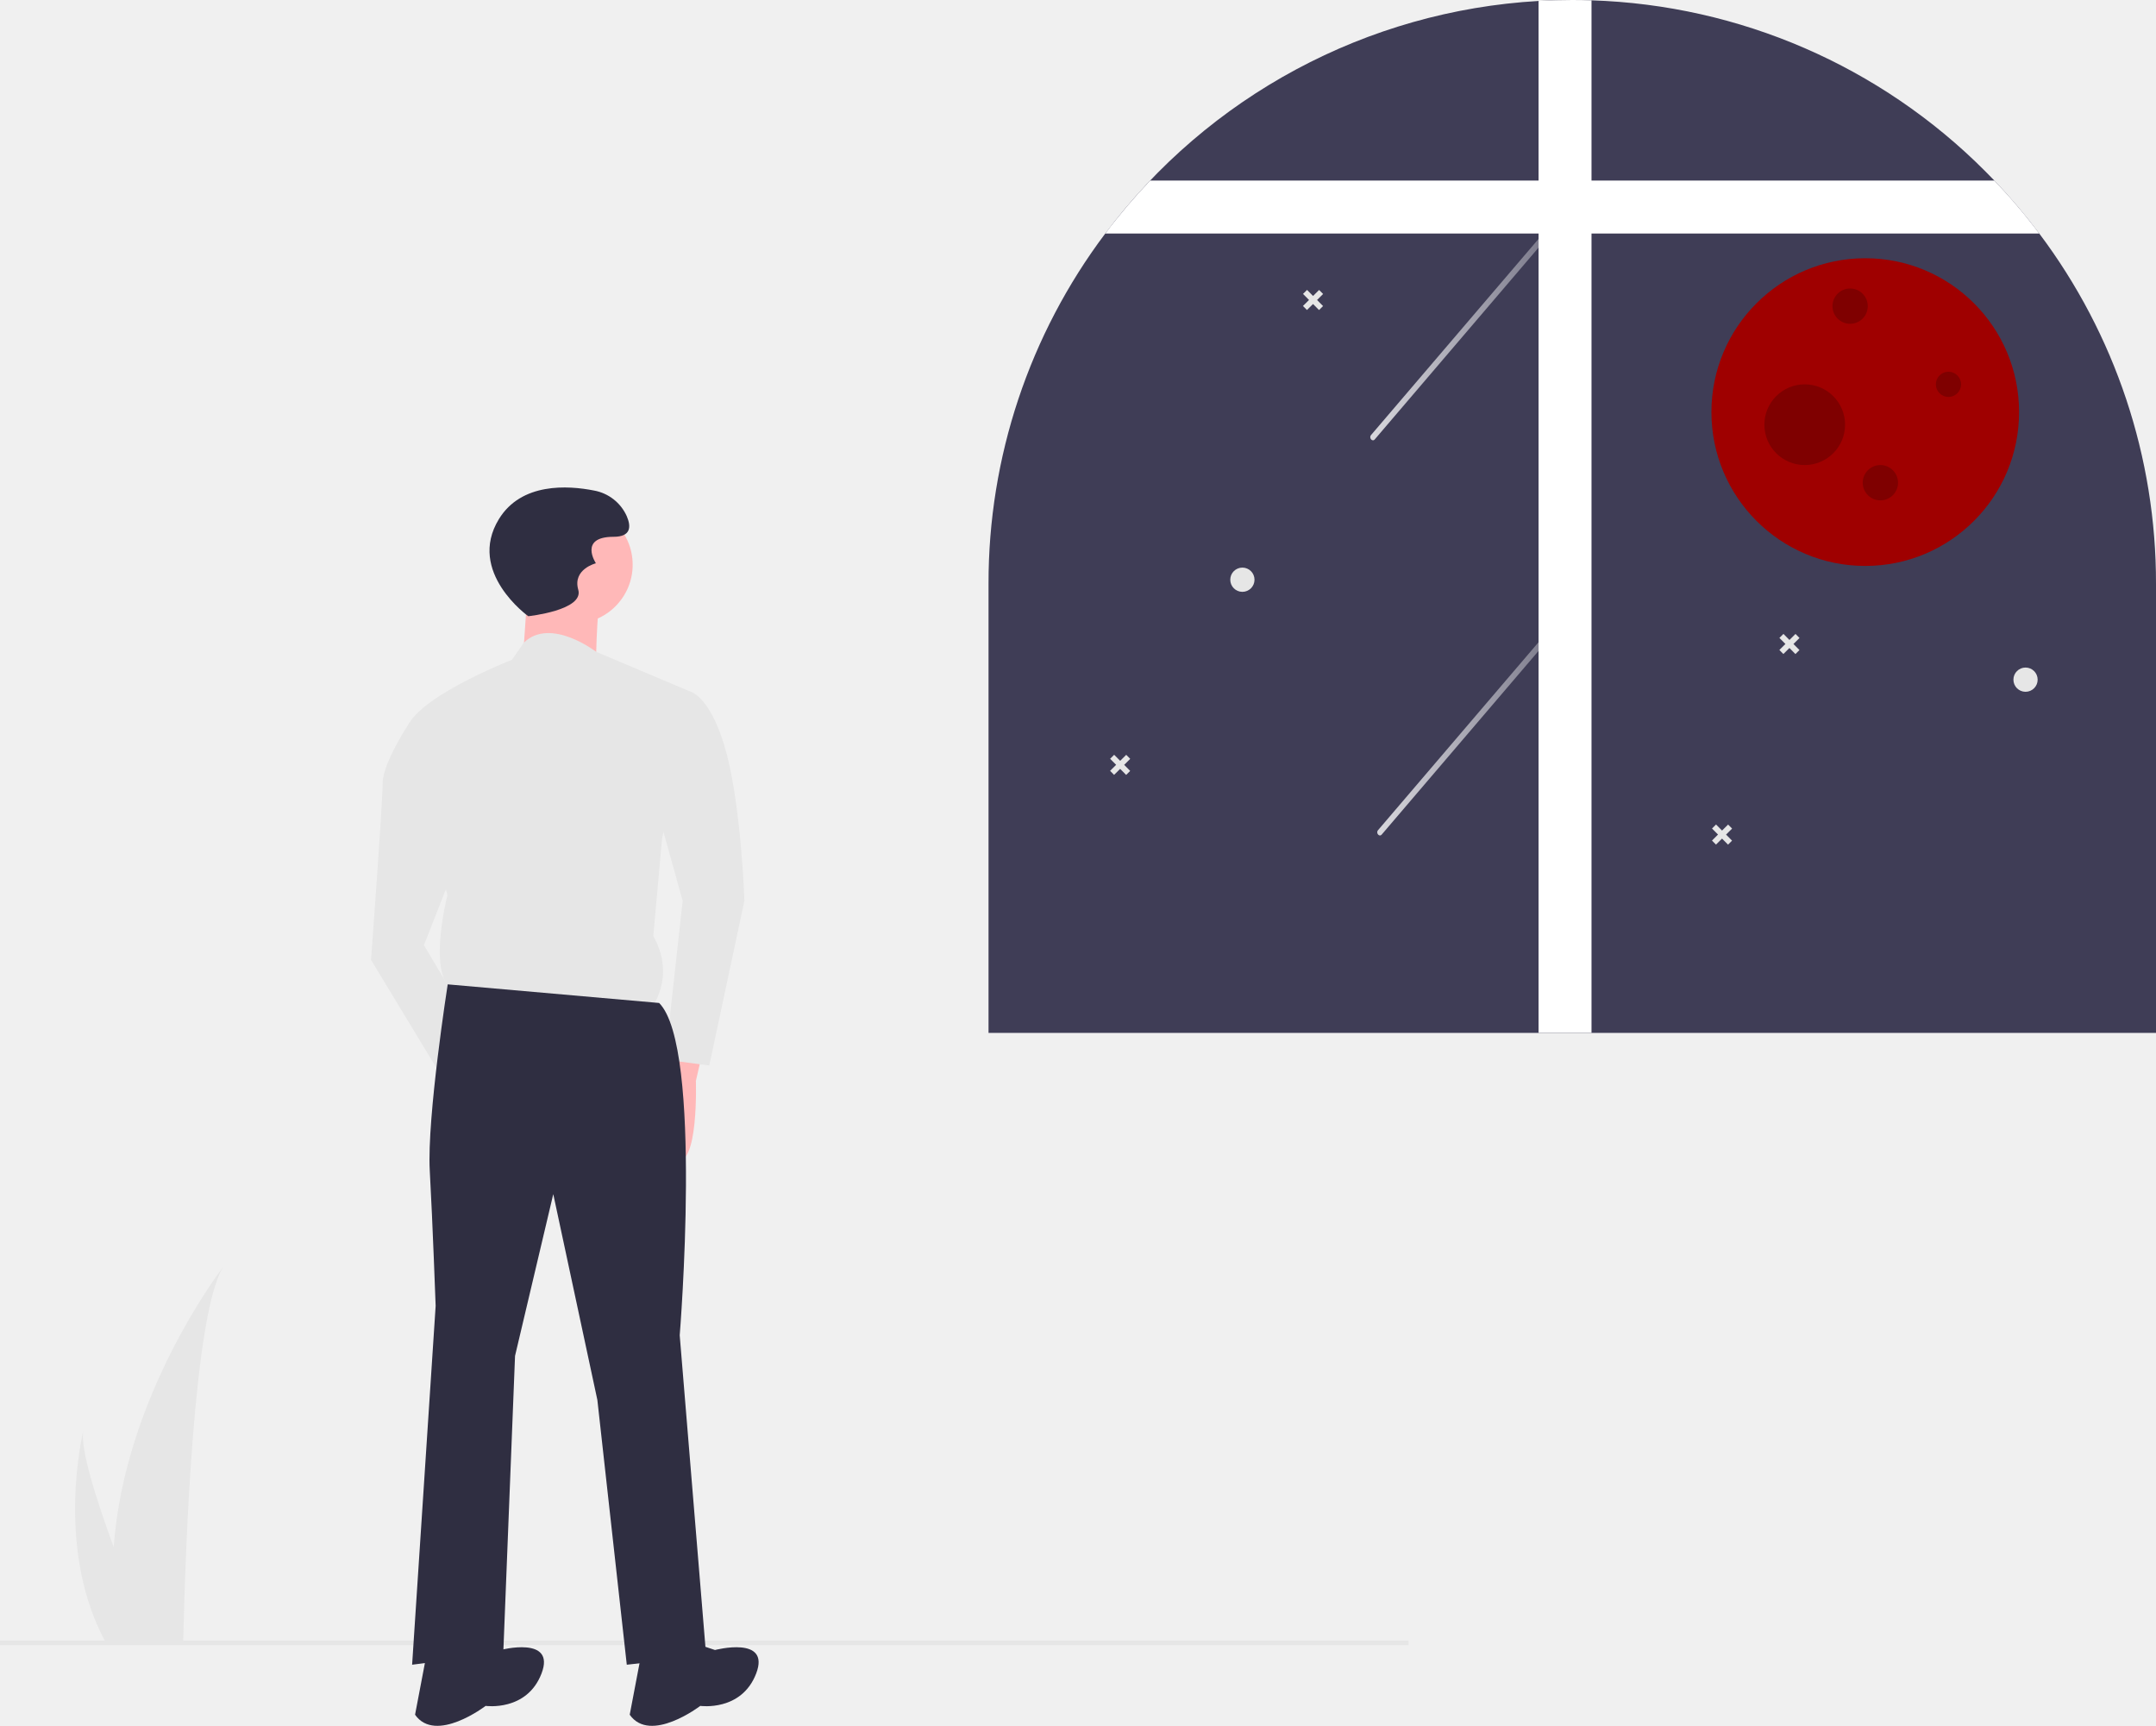
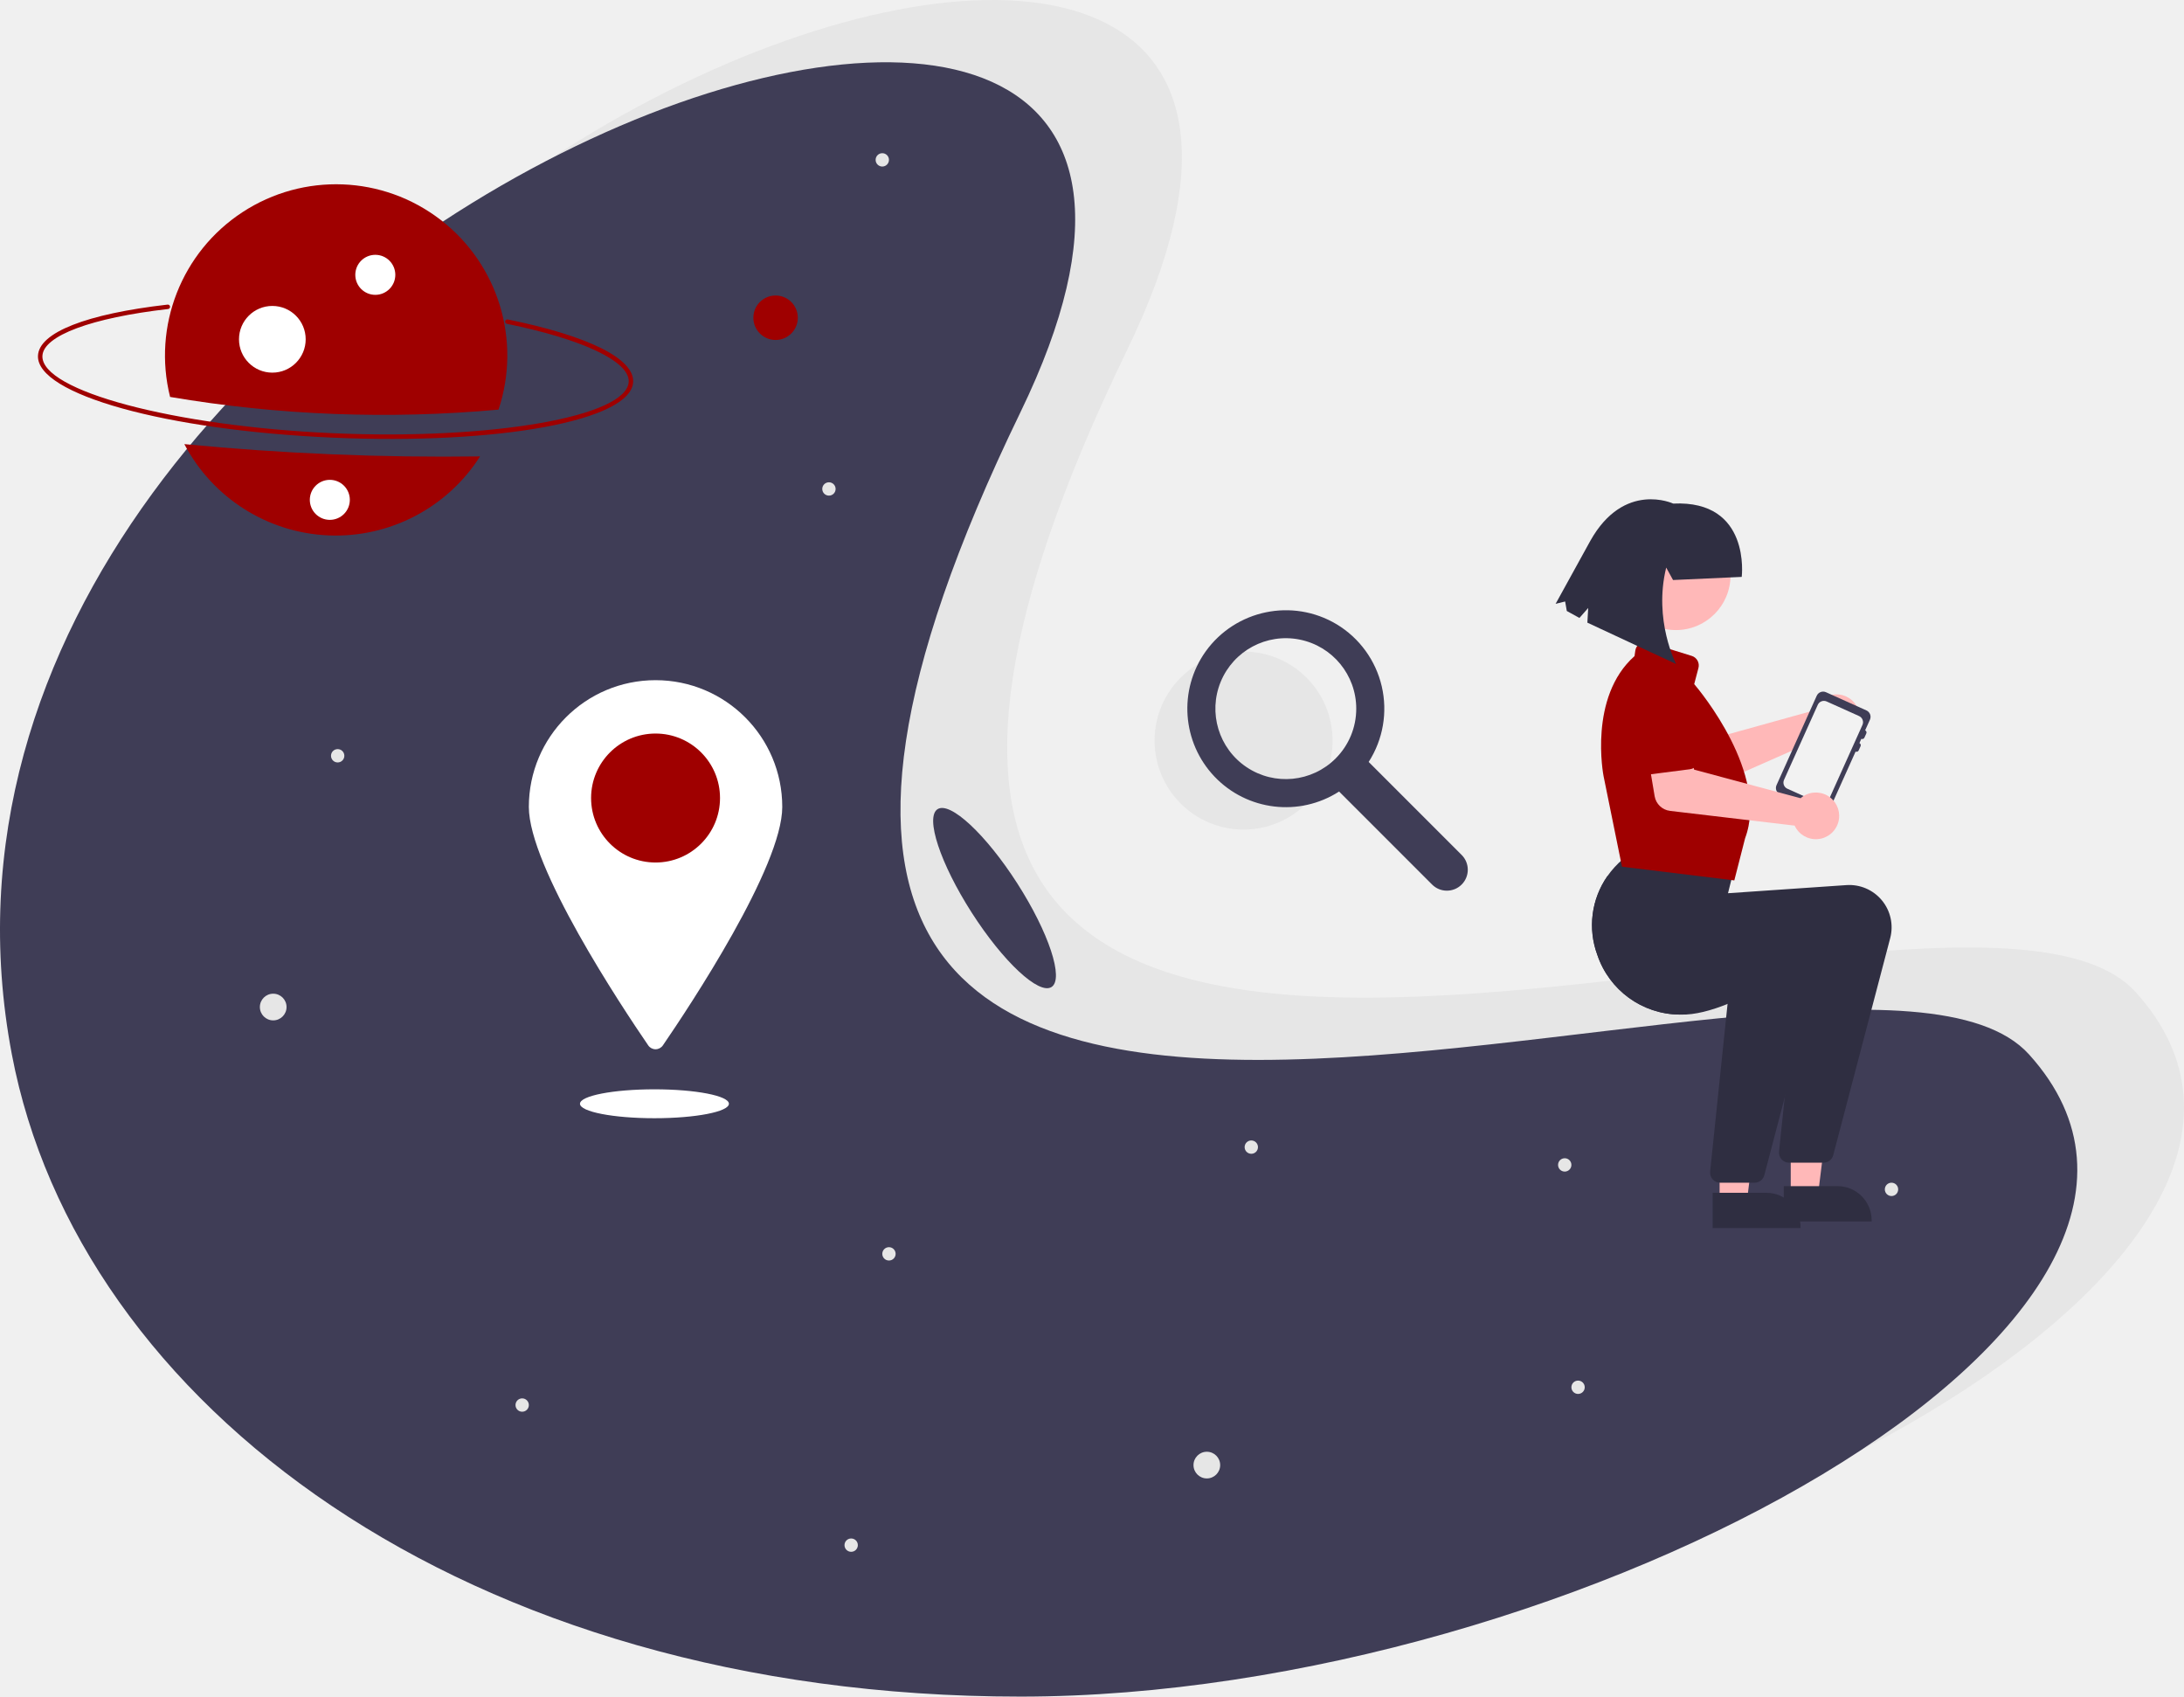
- <svg xmlns="http://www.w3.org/2000/svg" xmlns:xlink="http://www.w3.org/1999/xlink" id="b775a045-a0f7-423c-8ece-7103af0a8d2a" data-name="Layer 1" width="927.76" height="742.508" viewBox="0 0 927.76 742.508">
-   <defs>
-     <linearGradient id="e4fa8566-8067-4800-bb45-fde9d0ef8fed" x1="728.763" y1="387.373" x2="815.573" y2="387.373" gradientUnits="userSpaceOnUse">
-       <stop offset="0" stop-color="#fff" />
-       <stop offset="1" stop-color="#fff" stop-opacity="0.3" />
-     </linearGradient>
-     <linearGradient id="aec9065a-fb64-4d23-a52d-034f51d95de1" x1="725.763" y1="217.373" x2="812.573" y2="217.373" xlink:href="#e4fa8566-8067-4800-bb45-fde9d0ef8fed" />
-   </defs>
-   <path d="M1063.88,329.939V523.119h-502.38V329.939a249.991,249.991,0,0,1,50.23-150.72,251.155,251.155,0,0,1,186.46-100.06q7.185-.42,14.5-.41c2.77,0,5.54.04,8.28.14a250.354,250.354,0,0,1,169.33,73.43c1.36,1.36,2.69,2.73,4.03,4.11a253.05,253.05,0,0,1,19.32,22.79A250.055,250.055,0,0,1,1063.88,329.939Z" transform="translate(-136.1201 -78.74589)" fill="#3f3d56" />
-   <circle cx="802.645" cy="177.292" r="66.193" fill="#9f0000" />
-   <circle cx="796.134" cy="131.716" r="7.596" opacity="0.2" />
-   <circle cx="809.156" cy="207.675" r="7.596" opacity="0.2" />
-   <circle cx="838.454" cy="165.355" r="5.426" opacity="0.2" />
-   <circle cx="776.602" cy="182.717" r="17.362" opacity="0.2" />
-   <path d="M730.686,437.807l32.971-38.599,32.971-38.599,18.612-21.79c1.03-1.206-.559-3.086-1.589-1.881L780.679,375.538l-32.971,38.599L729.096,435.926c-1.03,1.206.559,3.086,1.589,1.881Z" transform="translate(-136.1201 -78.74589)" opacity="0.8" fill="url(#e4fa8566-8067-4800-bb45-fde9d0ef8fed)" />
-   <path d="M727.686,267.807l32.971-38.599,32.971-38.599,18.612-21.79c1.03-1.206-.559-3.086-1.589-1.881L777.679,205.538l-32.971,38.599L726.096,265.926c-1.03,1.206.559,3.086,1.589,1.881Z" transform="translate(-136.1201 -78.74589)" opacity="0.8" fill="url(#aec9065a-fb64-4d23-a52d-034f51d95de1)" />
-   <path d="M820.973,78.891V523.117H798.185V79.16q7.194-.419,14.502-.414C815.463,78.746,818.229,78.787,820.973,78.891Z" transform="translate(-136.1201 -78.74589)" fill="#fff" />
-   <path d="M1013.648,179.221H611.725a251.945,251.945,0,0,1,19.318-22.788H994.33A251.945,251.945,0,0,1,1013.648,179.221Z" transform="translate(-136.1201 -78.74589)" fill="#fff" />
-   <circle cx="871.619" cy="292.415" r="5.215" fill="#e6e6e6" />
-   <circle cx="534.619" cy="249.415" r="5.215" fill="#e6e6e6" />
-   <polygon points="772.631 272.745 770.028 275.331 767.442 272.727 765.707 274.451 768.292 277.054 765.689 279.64 767.412 281.375 770.016 278.79 772.601 281.393 774.337 279.669 771.751 277.066 774.354 274.481 772.631 272.745" fill="#e6e6e6" />
-   <polygon points="484.631 324.745 482.028 327.331 479.442 324.727 477.707 326.451 480.292 329.054 477.689 331.64 479.412 333.375 482.016 330.79 484.601 333.393 486.337 331.669 483.751 329.066 486.354 326.481 484.631 324.745" fill="#e6e6e6" />
-   <polygon points="743.631 354.745 741.028 357.331 738.442 354.727 736.707 356.451 739.292 359.054 736.689 361.64 738.412 363.375 741.016 360.79 743.601 363.393 745.337 361.669 742.751 359.066 745.354 356.481 743.631 354.745" fill="#e6e6e6" />
-   <polygon points="567.631 124.745 565.028 127.331 562.442 124.727 560.707 126.451 563.292 129.054 560.689 131.64 562.412 133.375 565.016 130.79 567.601 133.393 569.337 131.669 566.751 129.066 569.354 126.481 567.631 124.745" fill="#e6e6e6" />
-   <rect y="705.803" width="606.096" height="2" fill="#e6e6e6" />
-   <path d="M232.544,623.31c-13.25,18.73-16.75,125.33-17.53,159.5-.02.77-.04,1.5-.05,2.19h-33.54c-.41-.73-.79-1.45-1.15-2.19-19.88-39.24-8.85-86.29-8.27-88.67-1.51,7.48,5.32,29.16,13.04,50.16C189.754,679.73,230.024,626.57,232.544,623.31Z" transform="translate(-136.1201 -78.74589)" fill="#e6e6e6" />
-   <path d="M439.365,527.335,435.569,543.785s1.265,37.961-8.858,34.165-7.592-36.695-7.592-36.695l8.858-16.45Z" transform="translate(-136.1201 -78.74589)" fill="#ffb8b8" />
-   <circle cx="246.937" cy="242.968" r="25.307" fill="#ffb8b8" />
-   <path d="M363.444,328.674l-2.531,36.695,31.634,3.796s0-30.369,2.531-34.165S363.444,328.674,363.444,328.674Z" transform="translate(-136.1201 -78.74589)" fill="#ffb8b8" />
-   <path d="M433.598,376.461l-40.991-17.317s-19.587-15.086-31.059-3.91l-5.149,7.375s-45.537,17.755-45.525,31.674l17.776,69.579s-10.089,39.235,5.098,41.752l82.255,7.52s11.376-13.929,1.238-31.635l3.76-41.76Z" transform="translate(-136.1201 -78.74589)" fill="#e6e6e6" />
-   <path d="M405.761,377.751l27.837-1.29s8.86,2.523,15.208,26.559,7.647,63.261,7.647,63.261l-15.122,70.873-18.983-2.514,7.532-68.336-12.693-45.542Z" transform="translate(-136.1201 -78.74589)" fill="#e6e6e6" />
-   <path d="M326.05,385.413,312.329,389.699s-11.567,17.247-11.56,26.104-4.995,75.926-4.995,75.926l32.947,54.382L338.821,519.53l-20.276-34.147,16.413-41.771Z" transform="translate(-136.1201 -78.74589)" fill="#e6e6e6" />
-   <path d="M419.752,510.253l-90.975-8.004s-8.988,57.353-7.723,80.13S323.585,640.585,323.585,640.585L313.462,794.959l39.226-5.061,5.061-127.801,16.45-69.595,18.98,88.575,12.654,113.882,34.165-3.796L428.61,653.239S438.733,529.233,419.752,510.253Z" transform="translate(-136.1201 -78.74589)" fill="#2f2e41" />
-   <path d="M432.406,784.836l11.388,3.796s24.042-6.327,17.715,10.123-24.042,13.919-24.042,13.919-21.511,16.45-30.369,3.796l5.061-26.573Z" transform="translate(-136.1201 -78.74589)" fill="#2f2e41" />
-   <path d="M340.035,784.836l11.388,3.796s24.042-6.327,17.715,10.123-24.042,13.919-24.042,13.919S323.585,829.124,314.727,816.47l5.061-26.573Z" transform="translate(-136.1201 -78.74589)" fill="#2f2e41" />
-   <path d="M363.444,343.858s-26.573-18.98-12.654-41.757c9.656-15.801,29.665-14.55,41.015-12.302a19.175,19.175,0,0,1,14.028,11.037c1.898,4.429,1.898,8.858-5.694,8.858-15.184,0-7.592,11.388-7.592,11.388s-10.123,2.531-7.592,11.388S363.444,343.858,363.444,343.858Z" transform="translate(-136.1201 -78.74589)" fill="#2f2e41" />
+ <svg xmlns="http://www.w3.org/2000/svg" id="ee5053fc-ea24-484a-861d-c80bd2ae1a91" data-name="Layer 1" width="982.487" height="763.014" viewBox="0 0 982.487 763.014">
+   <circle cx="559.433" cy="333.061" r="40.03" fill="#e6e6e6" />
+   <path d="M766.295,452.995l-41.832-41.832a44.307,44.307,0,0,0-14.426-61.926,44.458,44.458,0,0,0-58.914,12.238,44.307,44.307,0,0,0,60.033,62.995l41.832,41.832A9.409,9.409,0,0,0,766.295,452.995ZM709.594,409.601a31.684,31.684,0,1,1,9.28-22.404A31.586,31.586,0,0,1,709.594,409.601Z" transform="translate(-108.7563 -68.49293)" fill="#3f3d56" />
+   <path d="M1069.529,514.699C1176.509,633.007,866.392,803.507,615.809,803.507S191.863,671.4,162.09,514.699C89.9,134.752,777.167-106.741,615.809,225.891,380.612,710.739,985.28,421.528,1069.529,514.699Z" transform="translate(-108.7563 -68.49293)" fill="#e6e6e6" />
+   <path d="M1021.529,542.699C1128.509,661.007,818.392,831.507,567.809,831.507S143.863,699.4,114.09,542.699C41.9,162.752,729.167-78.741,567.809,253.891,332.612,738.739,937.28,449.528,1021.529,542.699Z" transform="translate(-108.7563 -68.49293)" fill="#3f3d56" />
+   <path d="M258.35,265.318c-75.067-3.305-133.271-19.498-132.507-36.864.458-10.412,21.703-18.784,58.287-22.97a1,1,0,1,1,.227,1.987c-34.462,3.943-56.117,12.017-56.516,21.071-.691,15.705,59.114,31.631,130.597,34.778s132.456-7.461,133.148-23.166c.4-9.092-20.597-19.066-54.798-26.028a1,1,0,1,1,.399-1.96c36.301,7.391,56.857,17.624,56.397,28.076C392.82,257.609,333.418,268.623,258.35,265.318Z" transform="translate(-108.7563 -68.49293)" fill="#9f0000" />
+   <path d="M191.679,268.227a76.983,76.983,0,0,0,133.036,5.522A1211.976,1211.976,0,0,1,191.679,268.227Z" transform="translate(-108.7563 -68.49293)" fill="#9f0000" />
+   <path d="M333.019,252.713a76.997,76.997,0,1,0-147.749-5.706A572.233,572.233,0,0,0,333.019,252.713Z" transform="translate(-108.7563 -68.49293)" fill="#9f0000" />
+   <circle cx="168.834" cy="123.601" r="9" fill="#fff" />
+   <circle cx="122.513" cy="152.591" r="15" fill="#fff" />
+   <circle cx="348.905" cy="142.898" r="10" fill="#9f0000" />
+   <circle cx="122.905" cy="452.898" r="6" fill="#e6e6e6" />
+   <circle cx="542.905" cy="658.898" r="6" fill="#e6e6e6" />
+   <circle cx="151.905" cy="339.898" r="3" fill="#e6e6e6" />
+   <circle cx="399.905" cy="563.898" r="3" fill="#e6e6e6" />
+   <circle cx="850.905" cy="534.898" r="3" fill="#e6e6e6" />
+   <circle cx="709.905" cy="623.898" r="3" fill="#e6e6e6" />
+   <circle cx="562.905" cy="515.898" r="3" fill="#e6e6e6" />
+   <circle cx="372.905" cy="219.898" r="3" fill="#e6e6e6" />
+   <circle cx="396.905" cy="71.898" r="3" fill="#e6e6e6" />
+   <circle cx="382.905" cy="694.898" r="3" fill="#e6e6e6" />
+   <circle cx="234.905" cy="631.898" r="3" fill="#e6e6e6" />
+   <circle cx="703.905" cy="523.898" r="3" fill="#e6e6e6" />
+   <circle cx="148.374" cy="224.799" r="9" fill="#fff" />
+   <path d="M460.661,431.391c0,26.88-41.559,89.516-53.705,107.247a3.992,3.992,0,0,1-6.591,0c-12.145-17.731-53.705-80.366-53.705-107.247a57,57,0,1,1,114,0Z" transform="translate(-108.7563 -68.49293)" fill="#fff" />
+   <circle cx="294.905" cy="358.898" r="29" fill="#9f0000" />
+   <ellipse cx="294.405" cy="496.398" rx="33.5" ry="6.5" fill="#fff" />
+   <path d="M925.61,386.412a10.527,10.527,0,0,0-.641,1.529l-47.783,13.277-8.611-8.427L854.159,404.124,867.953,420.523a8,8,0,0,0,9.353,2.169l51.616-22.785a10.497,10.497,0,1,0-3.313-13.495Z" transform="translate(-108.7563 -68.49293)" fill="#ffb8b8" />
+   <path d="M875.502,401.996l-17.935,13.96a4.5,4.5,0,0,1-6.682-1.337L839.738,394.891a12.497,12.497,0,0,1,19.769-15.294l16.338,15.594a4.5,4.5,0,0,1-.344,6.805Z" transform="translate(-108.7563 -68.49293)" fill="#9f0000" />
+   <path d="M930.192,379.81l18.188,8.183a3.149,3.149,0,0,1,1.58,4.164l-2.153,4.786a1.053,1.053,0,0,1,.527,1.388l-.861,1.915a1.053,1.053,0,0,1-1.388.527l-.861,1.915a1.053,1.053,0,0,1,.527,1.388l-.861,1.915a1.053,1.053,0,0,1-1.388.527L931.871,432.362a3.149,3.149,0,0,1-4.164,1.58l-18.188-8.183a3.149,3.149,0,0,1-1.58-4.164l18.089-40.205A3.149,3.149,0,0,1,930.192,379.81Z" transform="translate(-108.7563 -68.49293)" fill="#3f3d56" />
+   <path d="M912.821,423.212l14.591,6.571a3.034,3.034,0,0,0,3.999-1.512l6.739-14.99,2.341-5.196,6.099-13.562a3.026,3.026,0,0,0-1.511-3.989l-4.587-2.068L930.477,383.964a3.021,3.021,0,0,0-3.989,1.522L920.589,398.597l-6.718,14.927-2.561,5.7A3.022,3.022,0,0,0,912.821,423.212Z" transform="translate(-108.7563 -68.49293)" fill="#f2f2f2" />
+   <polygon points="773.577 540.443 785.837 540.442 791.67 493.154 773.575 493.155 773.577 540.443" fill="#ffb8b8" />
+   <path d="M879.207,604.933l24.144-.001h.001a15.386,15.386,0,0,1,15.386,15.386v.5l-39.531.001Z" transform="translate(-108.7563 -68.49293)" fill="#2f2e41" />
+   <polygon points="805.577 537.443 817.837 537.442 823.67 490.154 805.575 490.155 805.577 537.443" fill="#ffb8b8" />
+   <path d="M911.207,601.933l24.144-.001h.001a15.386,15.386,0,0,1,15.386,15.386v.5l-39.531.001Z" transform="translate(-108.7563 -68.49293)" fill="#2f2e41" />
+   <path d="M827.341,497.971a39.41,39.41,0,0,0,36.9,26.81l.62.01c6.33.18,13.76-1.86,21.05-4.79,14.4-5.79,28.23-15.06,31.9-17.61l-6.22,59.79-2.52,24.24a4.514,4.514,0,0,0,4.48,4.97h15.53a4.505,4.505,0,0,0,4.36-3.36l25.64-97.65a19.032,19.032,0,0,0-19.71-23.83l-53.26,3.65,3.72-14.88-47.54-3.16-.14.1c-1.14.83-2.25,1.7-3.31,2.61a40.271,40.271,0,0,0-6.99,7.66A38.487,38.487,0,0,0,827.341,497.971Z" transform="translate(-108.7563 -68.49293)" fill="#2f2e41" />
+   <path d="M827.341,497.971a39.41,39.41,0,0,0,36.9,26.81,196.146,196.146,0,0,0,22.57-13.39l-.9,8.61-7.84,75.42a4.514,4.514,0,0,0,4.48,4.97h15.53a4.505,4.505,0,0,0,4.36-3.36l9.15-34.85,16.49-62.8a19.032,19.032,0,0,0-19.71-23.83l-53.26,3.65,3.72-14.88-26.98-1.79A38.487,38.487,0,0,0,827.341,497.971Z" transform="translate(-108.7563 -68.49293)" fill="#2f2e41" />
+   <path d="M838.774,458.321l-.358-.043-8.295-40.785c-.071-.354-6.852-35.533,13.937-53.924l.362-2.517a4.5,4.5,0,0,1,5.787-3.658l19.585,6.075a4.491,4.491,0,0,1,3.019,5.442l-1.904,7.242c2.64,3.1,33.715,40.512,22.89,69.335L888.949,464.439Z" transform="translate(-108.7563 -68.49293)" fill="#9f0000" />
+   <path d="M920.094,426.49a10.526,10.526,0,0,0-1.329.99l-47.897-12.858-3.131-11.634-18.175,2.431,3.542,21.134a8,8,0,0,0,6.951,6.622l56.032,6.619a10.497,10.497,0,1,0,4.008-13.305Z" transform="translate(-108.7563 -68.49293)" fill="#ffb8b8" />
+   <path d="M869.022,414.436,846.481,417.34a4.5,4.5,0,0,1-5.074-4.548l.43-22.655a12.497,12.497,0,0,1,24.799-3.121l6.142,21.734a4.5,4.5,0,0,1-3.756,5.686Z" transform="translate(-108.7563 -68.49293)" fill="#9f0000" />
+   <circle cx="753.921" cy="258.804" r="24.561" fill="#ffb8b8" />
+   <path d="M861.385,329.348l-3.075-5.6c-5.825,23.732,4.464,43.373,4.464,43.373l-39.932-18.601.38-6.6-3.951,4.484-5.677-3.129-.75-4.281-4.286,1.062,15.644-28.387c15.182-27.013,37.255-16.7,37.255-16.7,35.115-1.669,30.827,32.975,30.827,32.975Z" transform="translate(-108.7563 -68.49293)" fill="#2f2e41" />
+   <ellipse cx="556.161" cy="472.391" rx="12.179" ry="47.5" transform="translate(-275.7517 306.3624) rotate(-32.66242)" fill="#3f3d56" />
</svg>
